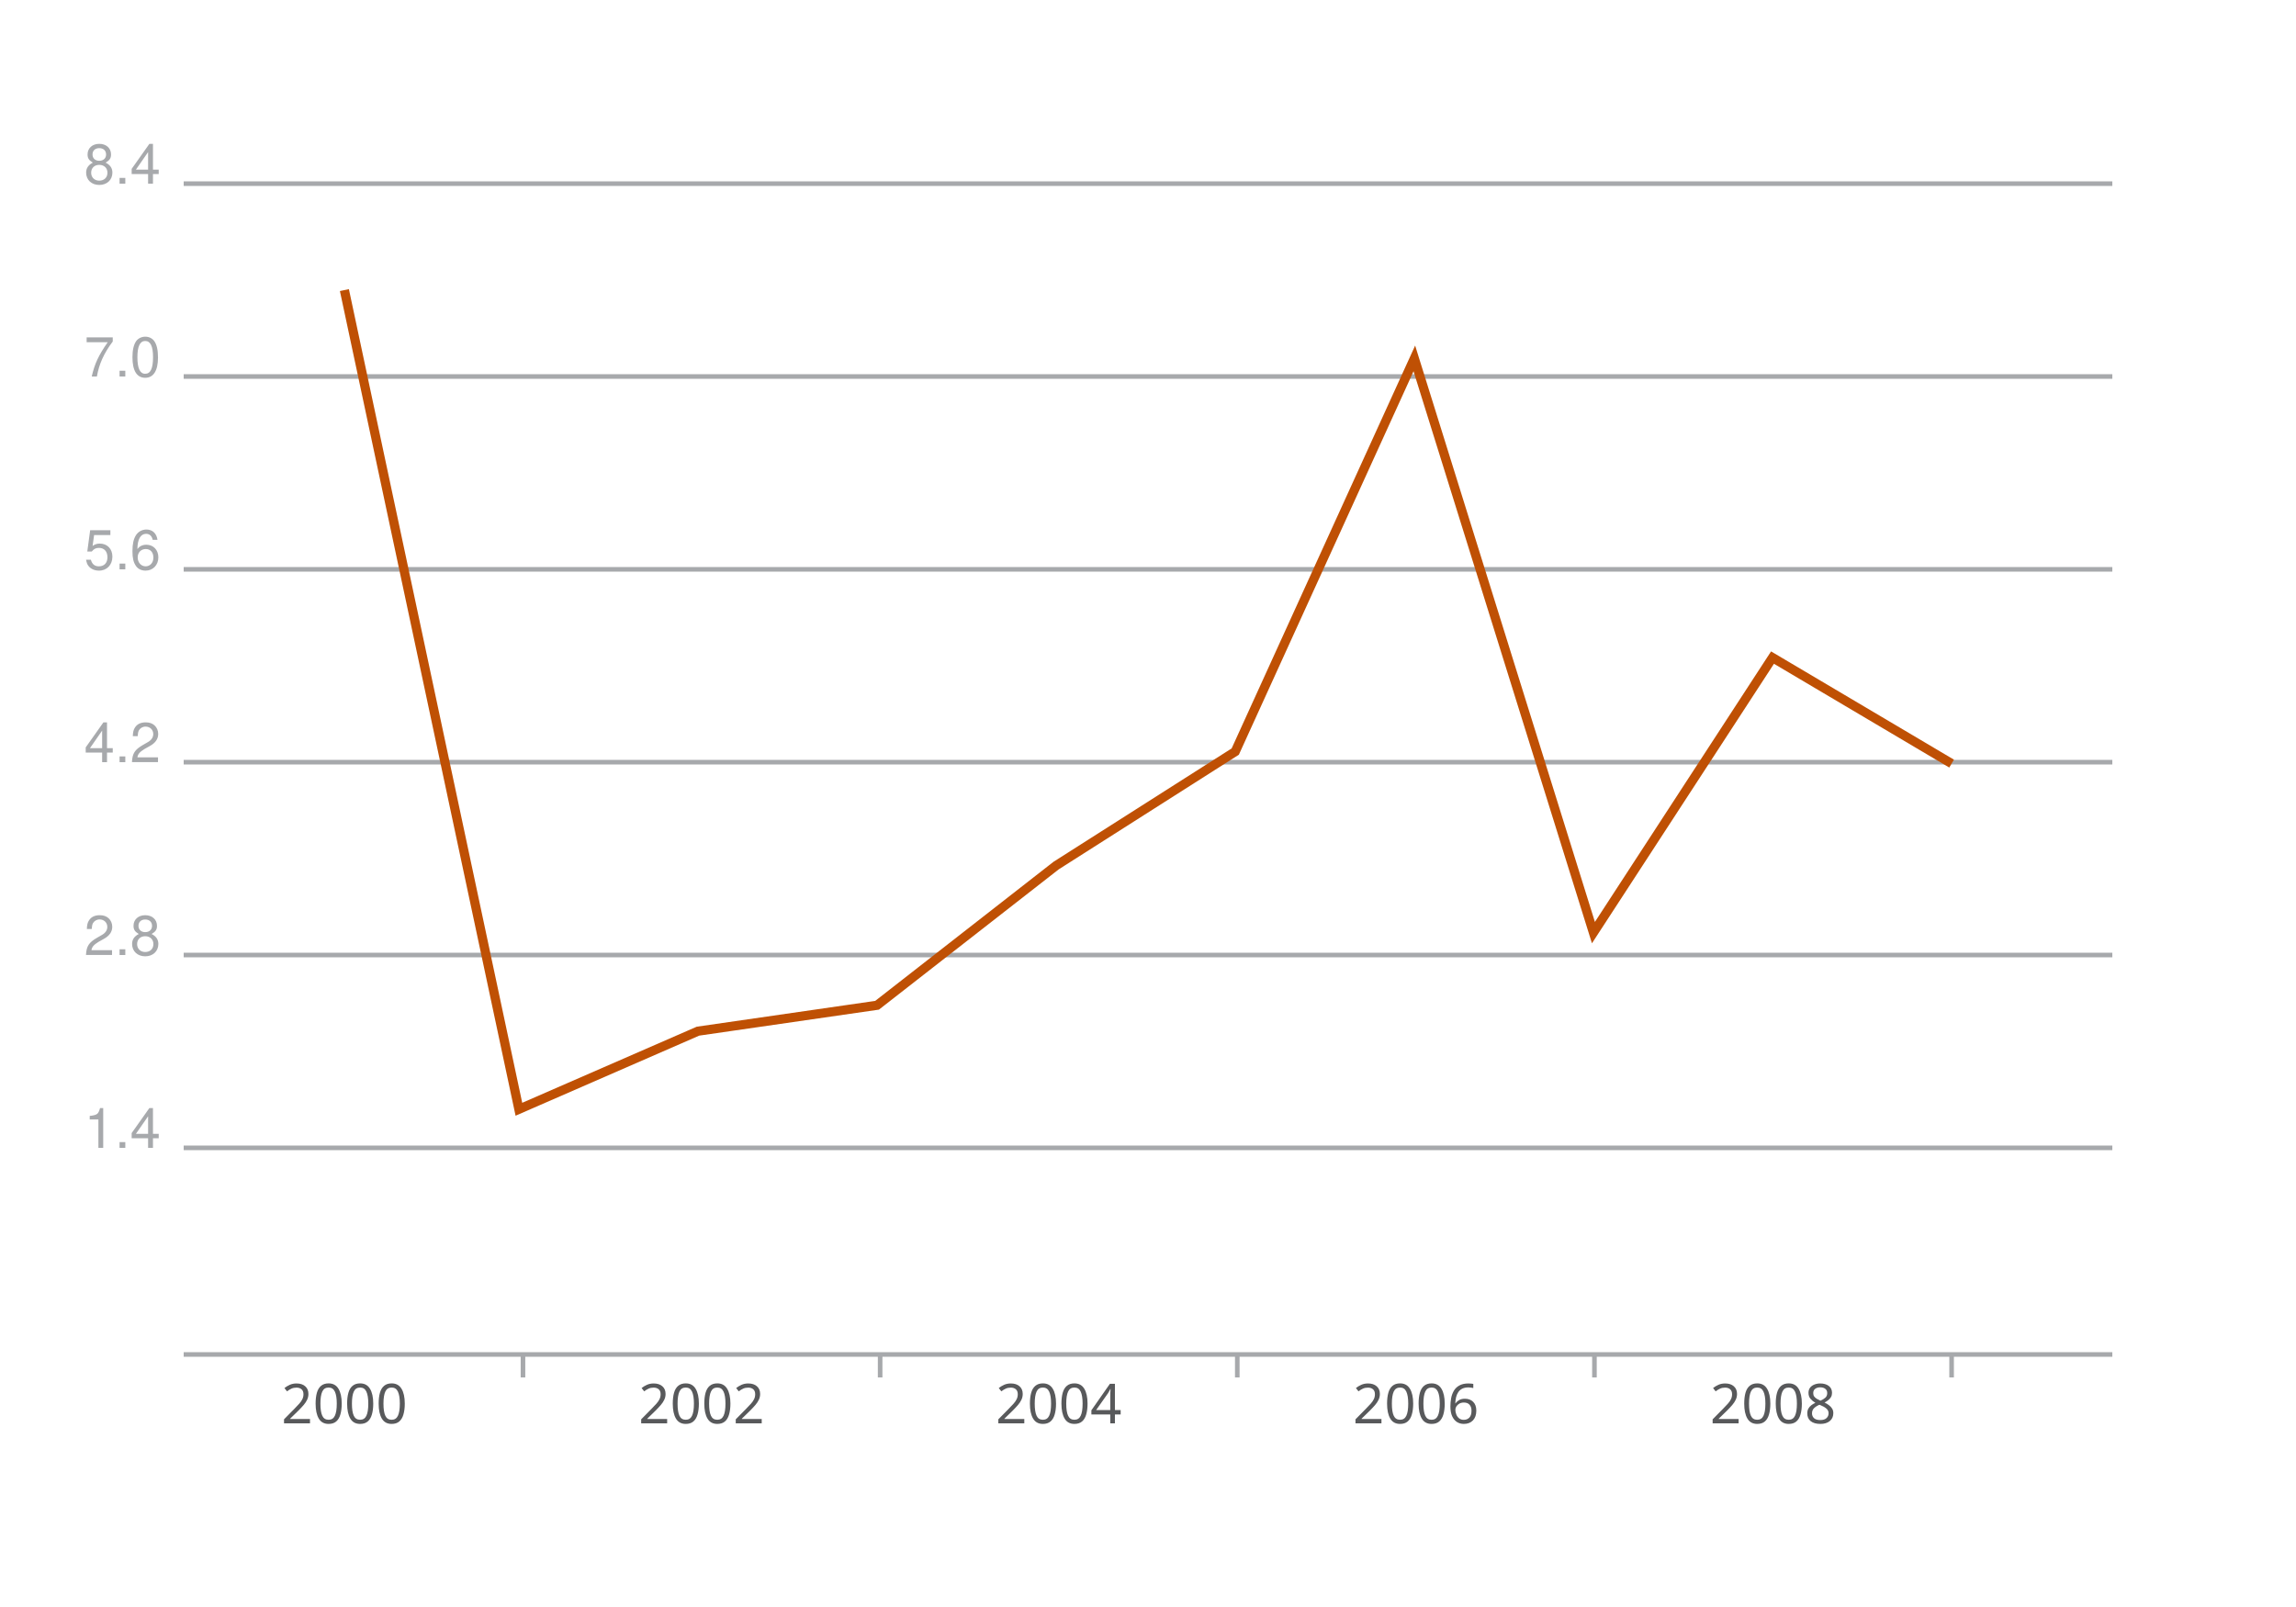
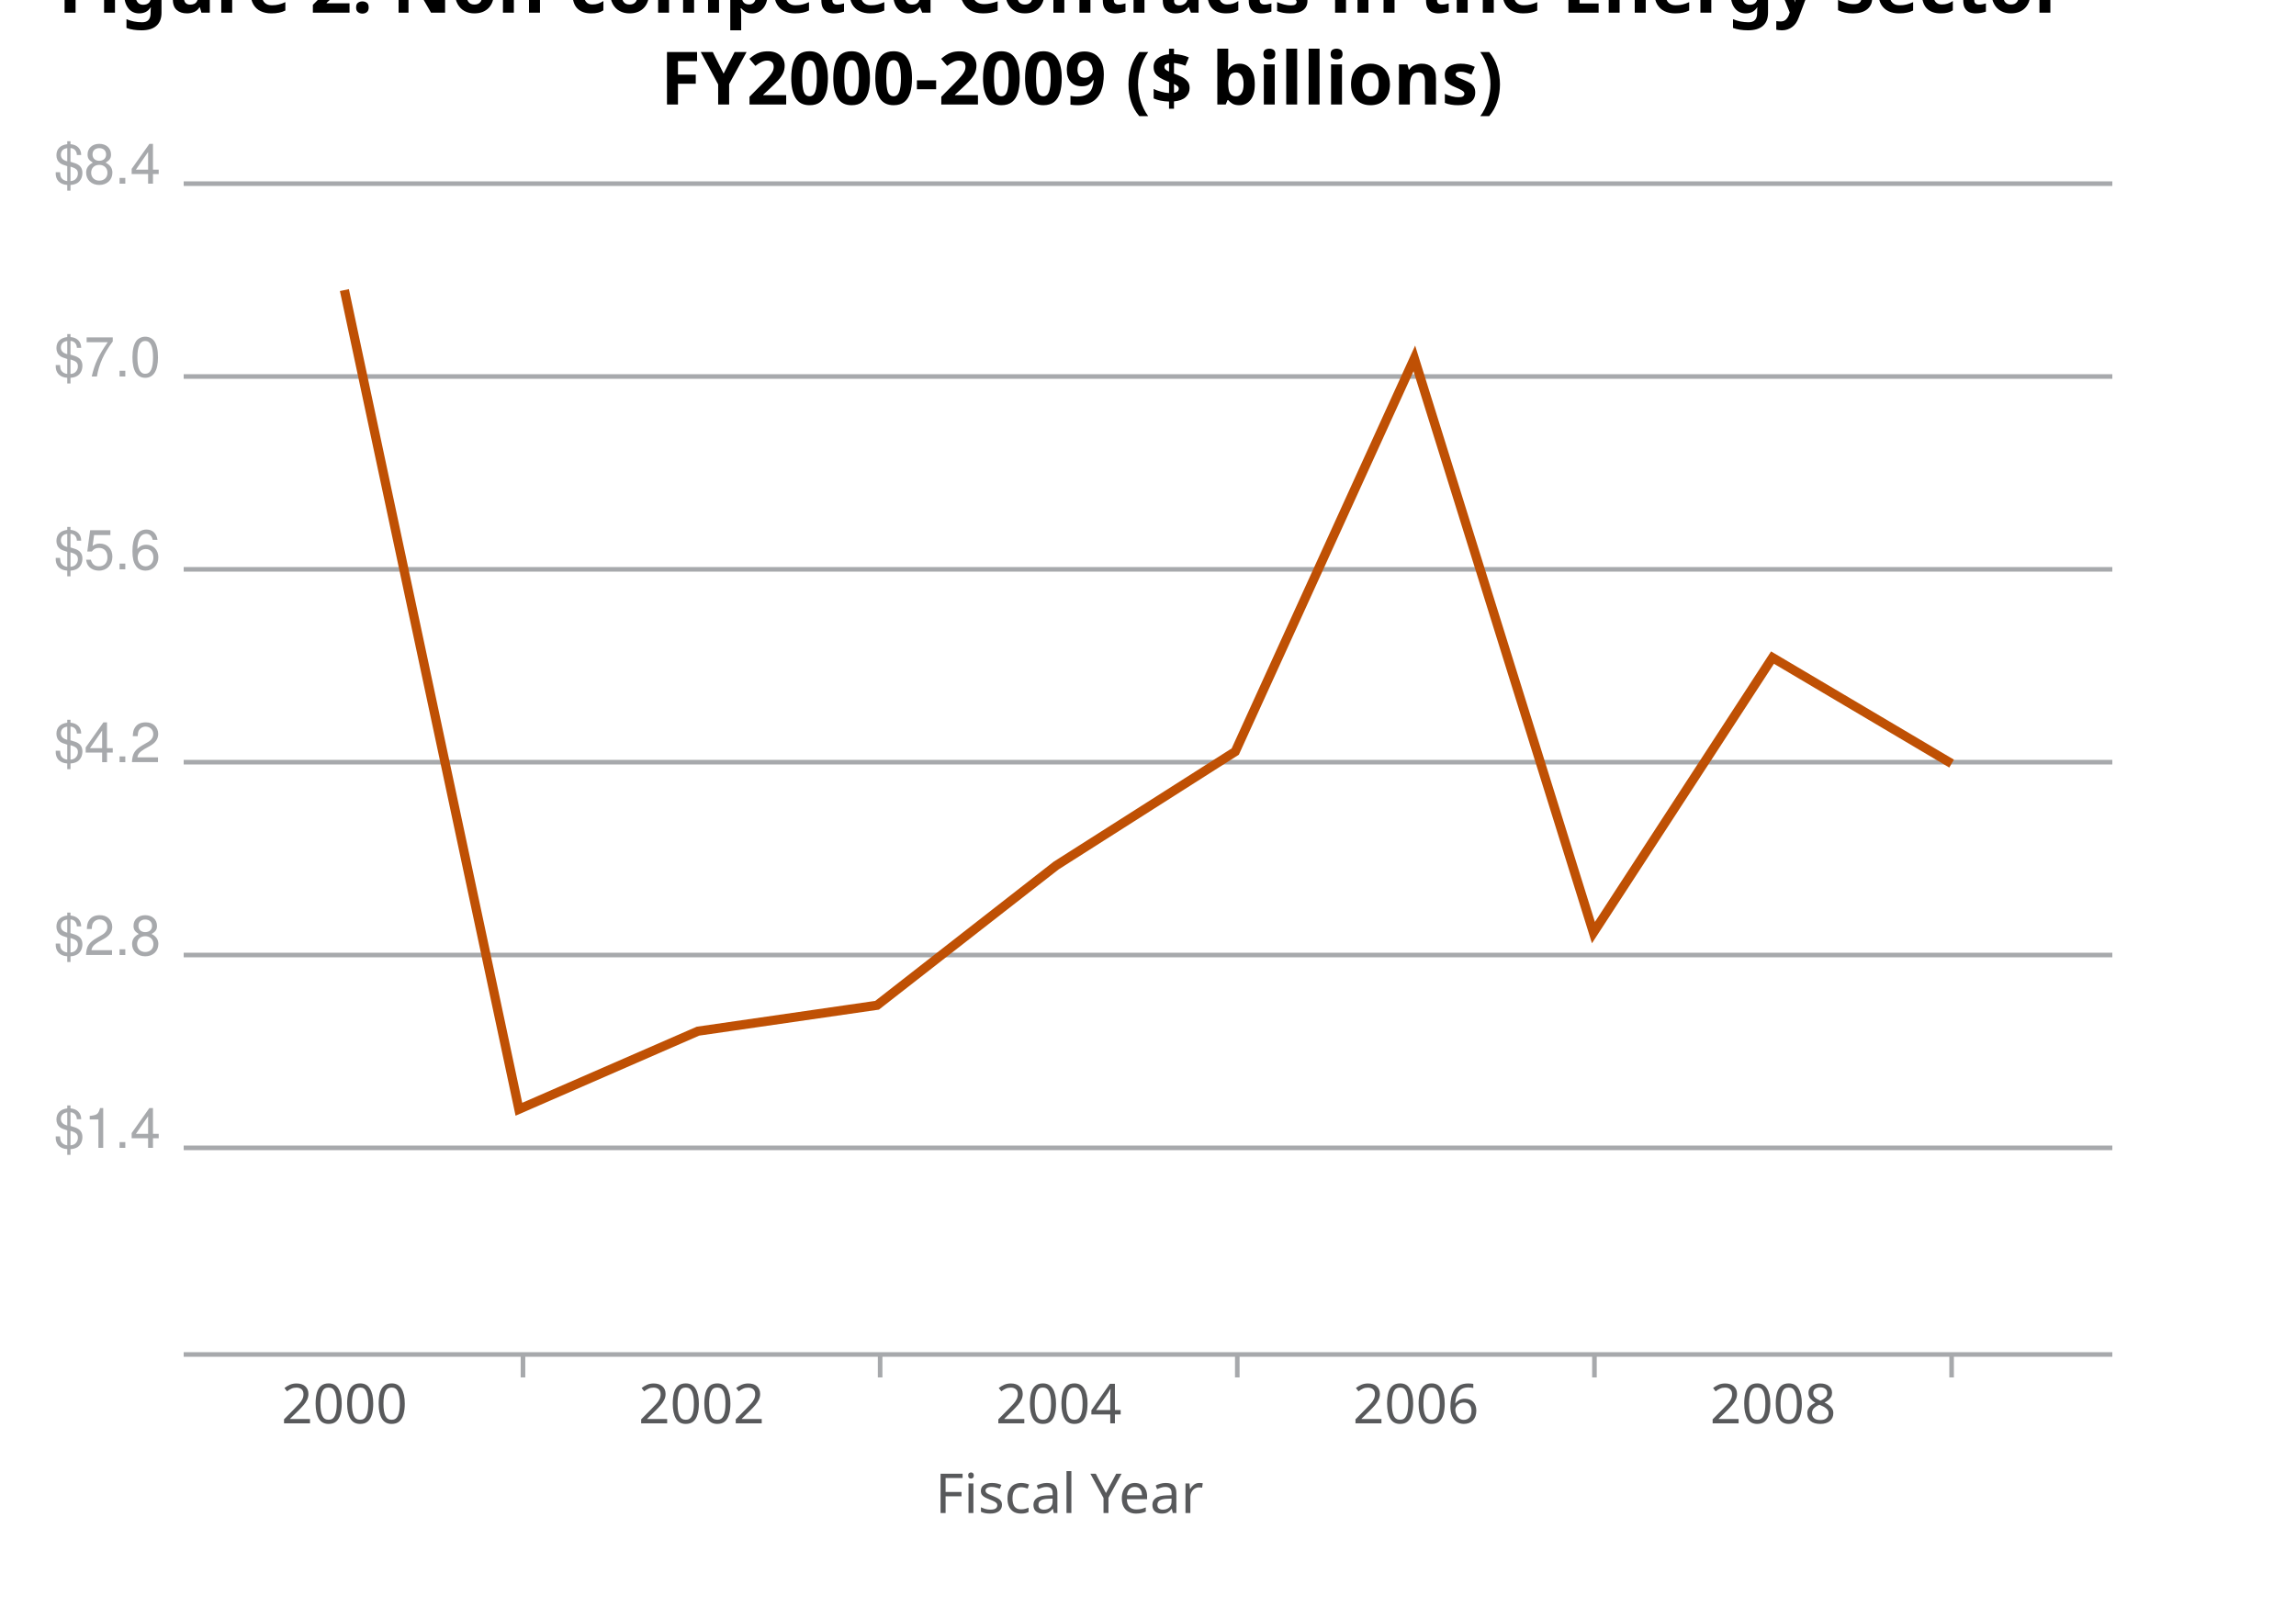
- <svg xmlns="http://www.w3.org/2000/svg" height="350" version="1.1" width="500">
-   <style type="text/css">
+ <svg xmlns="http://www.w3.org/2000/svg" height="350" version="1.1" width="500" id="svg2">
+   <defs id="defs71">
+     </defs>
+   <style type="text/css" id="style4">
		

.x-axis-path, .y-gridline, .x-notch { fill:none; stroke: #a7a9ac; stroke-width:1; }



.y-gridline { stroke-width: 1; }

.y-axis-path, .y-axis-path2, .x-notch-left, .x-notch-right { display: none;}



.x-axis-label, .data-point-label {font-size: 12px; font-weight:normal; font-family: sans-serif; fill: #58595b; text-anchor:middle;}

.y-axis-label {font-size: 12px; font-family: helvetica; fill: #a7a9ac; text-anchor:end;}



.series-1-line { fill: none; stroke: #bf5004; stroke-width:2; }



.series-2-line { fill: none; stroke: #336699; stroke-width: 2;}

	</style>
-   <rect fill="white" height="350" width="500" x="0" y="0" />
+   <rect height="365.73" width="507.341" x="-3.67" y="-15.73" id="rect6" style="fill:#ffffff" />
  <g id="grid" transform="translate(40, 40)">
    <g class="x-axis" id="x_axis">
-       <path class="x-axis-path" d="M 0 255 L 420 255" />
-       <path class="x-notch-left" d="M 0 255, L 0 265" />
-       <path class="x-notch-right" d="M 420 255, L 420 265" />
+       <path class="x-axis-path" d="M 0 255 L 420 255" id="path10" />
+       <path class="x-notch-left" d="M 0 255, L 0 265" id="path12" />
+       <path class="x-notch-right" d="M 420 255, L 420 265" id="path14" />
    </g>
    <g class="y-axis" id="y_axis">
-       <path class="y-axis-path" d="M 0 255 L 0 0" />
-       <path class="y-axis-path-2" d="M 420 255 L 420 0" />
-       <path class="y-gridline" d="M 0 0 L 420 0" />
-       <text class="y-axis-label" x="-5" y="0">
- 				8.4
- 			</text>
-       <path class="y-gridline" d="M 0 42 L 420 42" />
-       <text class="y-axis-label" x="-5" y="42">
- 				7.0
- 			</text>
-       <path class="y-gridline" d="M 0 84 L 420 84" />
-       <text class="y-axis-label" x="-5" y="84">
- 				5.6
- 			</text>
-       <path class="y-gridline" d="M 0 126 L 420 126" />
-       <text class="y-axis-label" x="-5" y="126">
- 				4.2
- 			</text>
-       <path class="y-gridline" d="M 0 168 L 420 168" />
-       <text class="y-axis-label" x="-5" y="168">
- 				2.8
- 			</text>
-       <path class="y-gridline" d="M 0 210 L 420 210" />
-       <text class="y-axis-label" x="-5" y="210">
- 				1.4
- 			</text>
+       <path class="y-axis-path" d="M 0 255 L 0 0" id="path17" />
+       <path class="y-axis-path-2" d="M 420 255 L 420 0" id="path19" />
+       <path class="y-gridline" d="M 0 0 L 420 0" id="path21" />
+       <text class="y-axis-label" x="-5" y="0" id="text23" style="font-size:12px;text-anchor:end;fill:#a7a9ac;font-family:helvetica">$8.4</text>
+       <path class="y-gridline" d="M 0 42 L 420 42" id="path25" />
+       <text class="y-axis-label" x="-5" y="42" id="text27" style="font-size:12px;text-anchor:end;fill:#a7a9ac;font-family:helvetica">$7.0</text>
+       <path class="y-gridline" d="M 0 84 L 420 84" id="path29" />
+       <text class="y-axis-label" x="-5" y="84" id="text31" style="font-size:12px;text-anchor:end;fill:#a7a9ac;font-family:helvetica">$5.6</text>
+       <path class="y-gridline" d="M 0 126 L 420 126" id="path33" />
+       <text class="y-axis-label" x="-5" y="126" id="text35" style="font-size:12px;text-anchor:end;fill:#a7a9ac;font-family:helvetica">$4.2</text>
+       <path class="y-gridline" d="M 0 168 L 420 168" id="path37" />
+       <text class="y-axis-label" x="-5" y="168" id="text39" style="font-size:12px;text-anchor:end;fill:#a7a9ac;font-family:helvetica">$2.8</text>
+       <path class="y-gridline" d="M 0 210 L 420 210" id="path41" />
+       <text class="y-axis-label" x="-5" y="210" id="text43" style="font-size:12px;text-anchor:end;fill:#a7a9ac;font-family:helvetica">$1.4</text>
+       <text xml:space="preserve" style="font-size:16px;font-style:normal;font-weight:bold;text-align:center;text-anchor:middle;fill:#000000;fill-opacity:1;stroke:none;font-family:sans;-inkscape-font-specification:Andale Mono Bold" x="210.109" y="-37.246" id="text2881">
+         <tspan id="tspan2883" x="210.109" y="-37.246">Figure 2: Non-competed Contracts in the Energy Sector</tspan>
+         <tspan x="210.109" y="-17.246" id="tspan2885">FY2000-2009 ($ billions)</tspan>
+       </text>
    </g>
-     <g>
-       <path class="series-1-line" d="M 35 23.182 L 73 201.594 L 112 184.585 L 151 178.944 L 190 148.513 L 229 123.69 L 268 38.061 L 307 163.122 L 346 103.22 L 385 126.308" />
+     <g id="g45">
+       <path class="series-1-line" d="M 35 23.182 L 73 201.594 L 112 184.585 L 151 178.944 L 190 148.513 L 229 123.69 L 268 38.061 L 307 163.122 L 346 103.22 L 385 126.308" id="path47" />
    </g>
-     <text class="x-axis-label" x="35.0" y="270">
+     <text class="x-axis-label" x="35.0" y="270" id="text49">
			2000
		</text>
-     <path class="x-notch" d="M 73.889 255 L 73.889 260" />
-     <text class="x-axis-label" x="112.778" y="270">
+     <path class="x-notch" d="M 73.889 255 L 73.889 260" id="path51" />
+     <text class="x-axis-label" x="112.778" y="270" id="text53">
			2002
		</text>
-     <path class="x-notch" d="M 151.667 255 L 151.667 260" />
-     <text class="x-axis-label" x="190.556" y="270">
+     <path class="x-notch" d="M 151.667 255 L 151.667 260" id="path55" />
+     <text class="x-axis-label" x="190.556" y="270" id="text57">
			2004
		</text>
-     <path class="x-notch" d="M 229.444 255 L 229.444 260" />
-     <text class="x-axis-label" x="268.333" y="270">
+     <path class="x-notch" d="M 229.444 255 L 229.444 260" id="path59" />
+     <text class="x-axis-label" x="268.333" y="270" id="text61">
			2006
		</text>
-     <path class="x-notch" d="M 307.222 255 L 307.222 260" />
-     <text class="x-axis-label" x="346.111" y="270">
+     <path class="x-notch" d="M 307.222 255 L 307.222 260" id="path63" />
+     <text class="x-axis-label" x="346.111" y="270" id="text65">
			2008
		</text>
-     <path class="x-notch" d="M 385.0 255 L 385.0 260" />
+     <path class="x-notch" d="M 385.0 255 L 385.0 260" id="path67" />
+     <text class="x-axis-label" x="192.886" y="289.53" id="text57-6" style="font-size:12px;font-weight:normal;text-anchor:middle;fill:#58595b;font-family:sans-serif">Fiscal Year</text>
  </g>
</svg>
